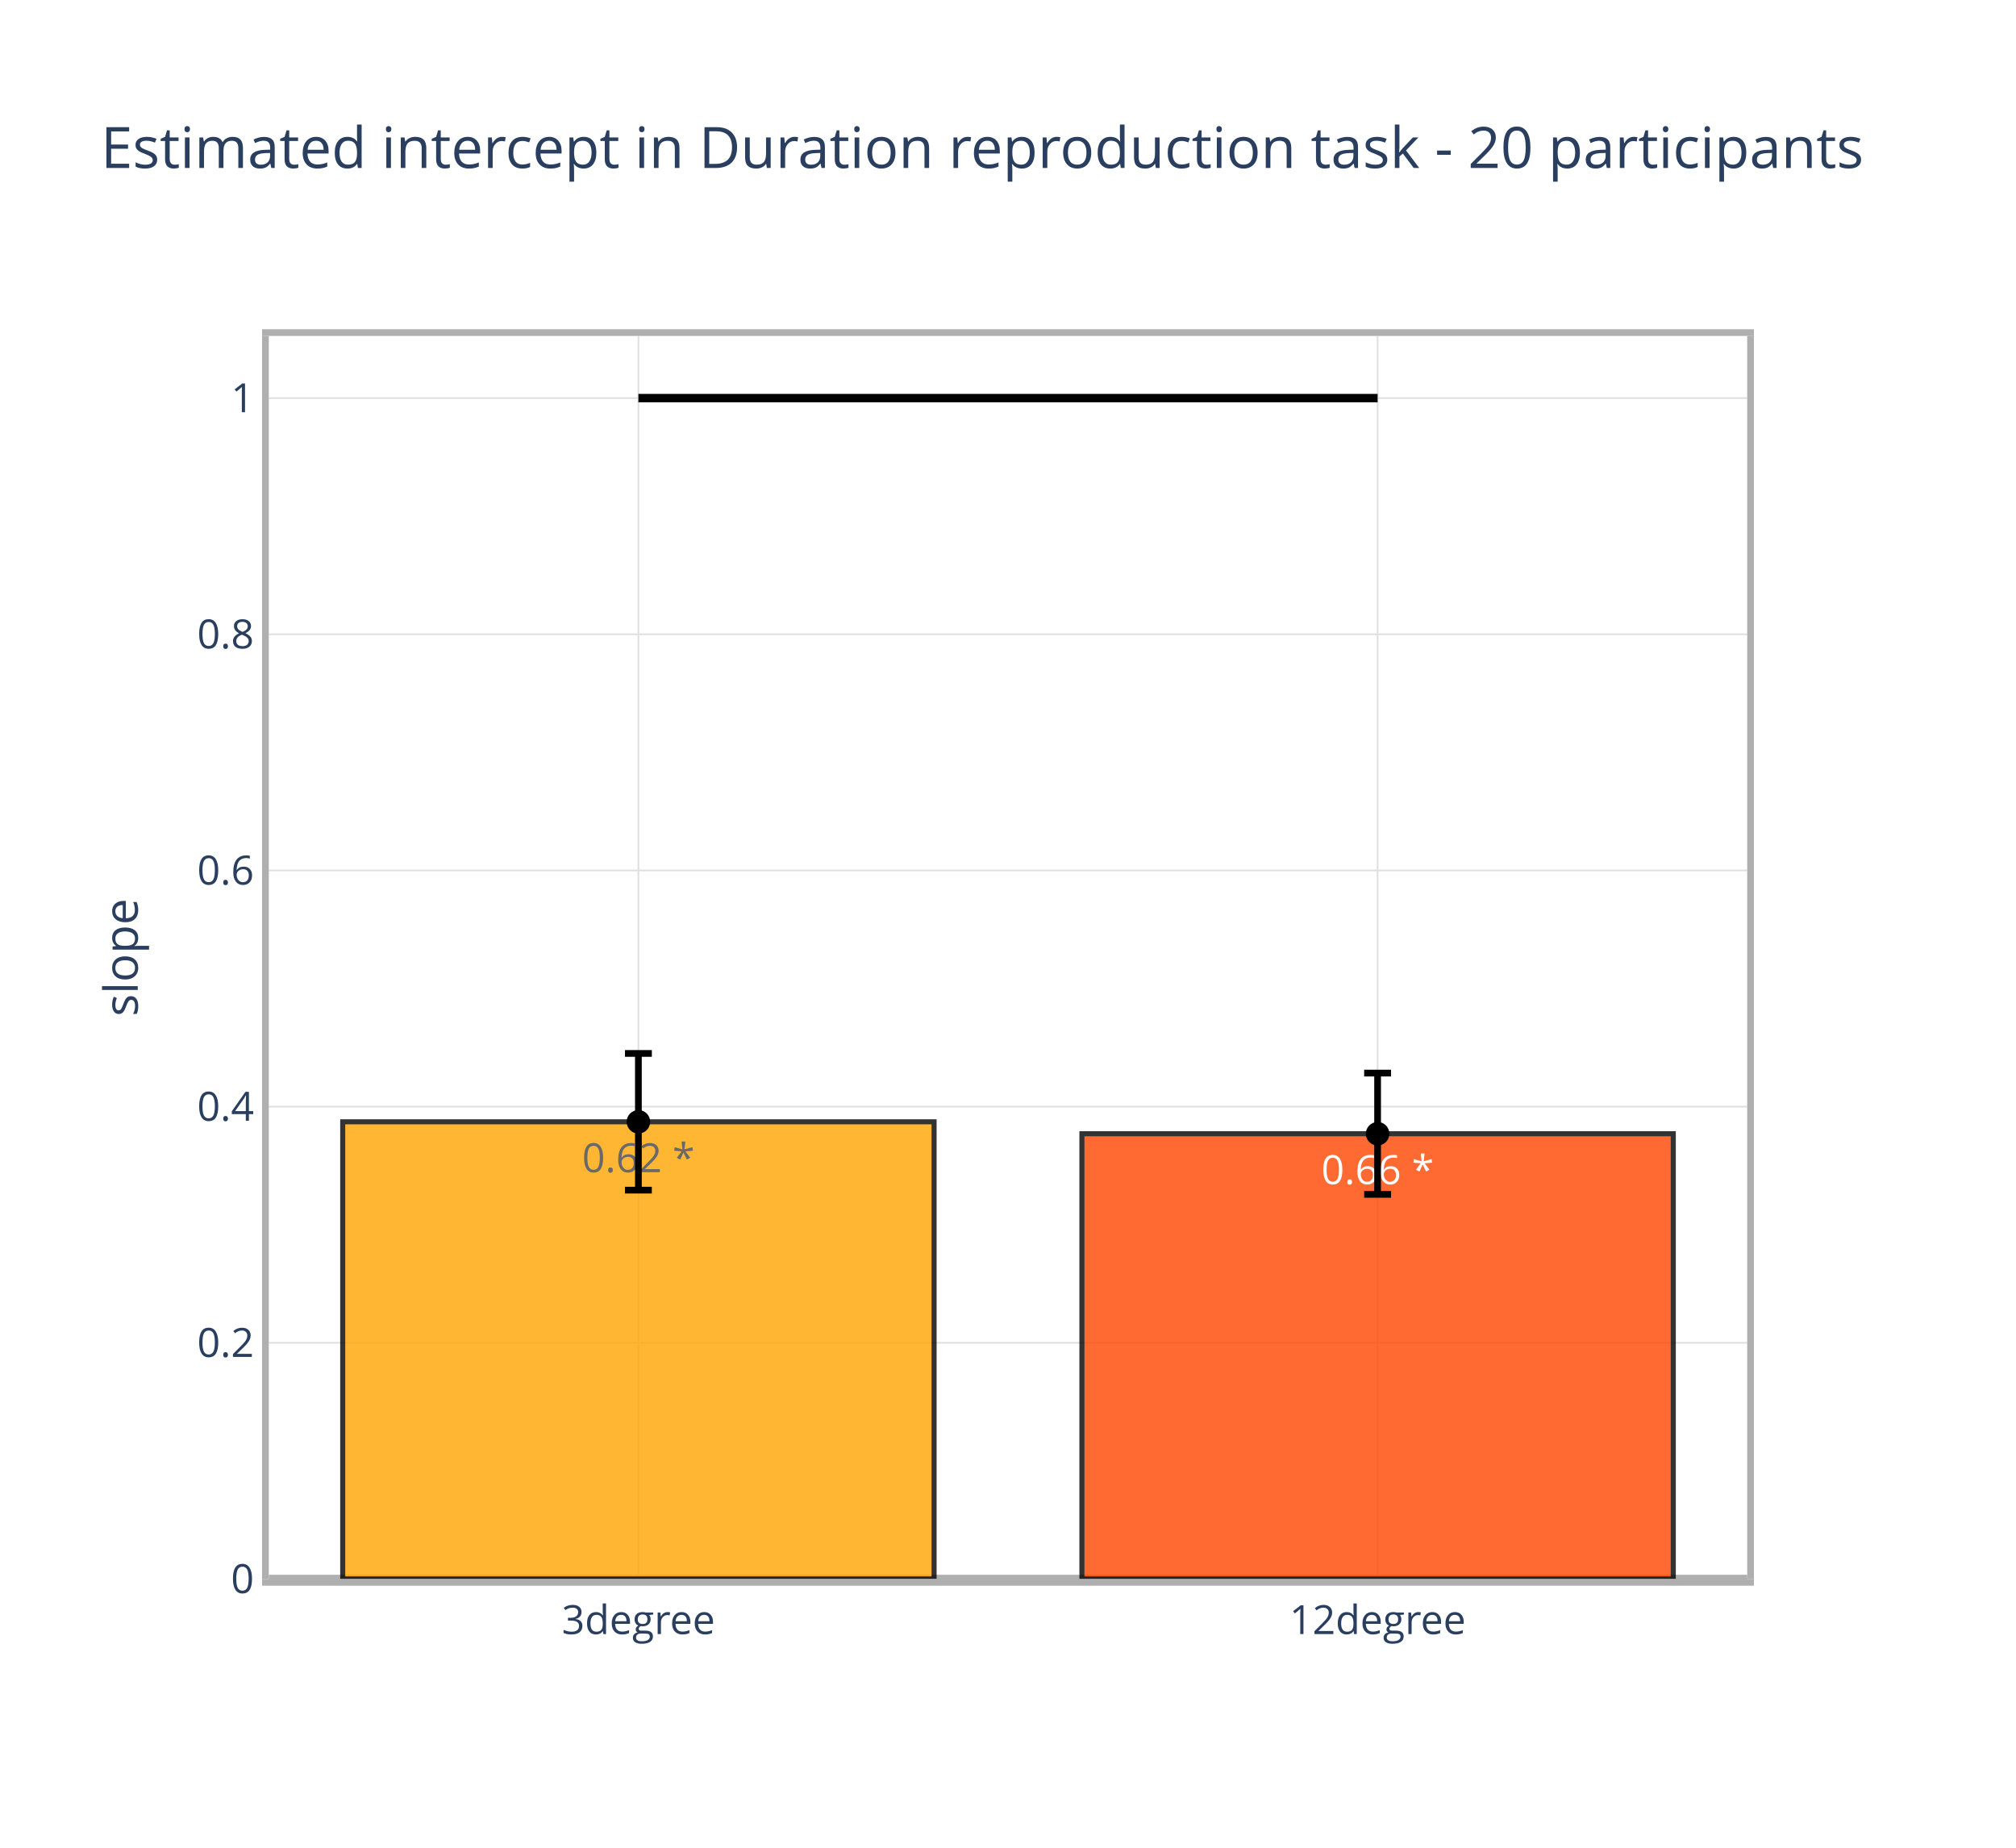
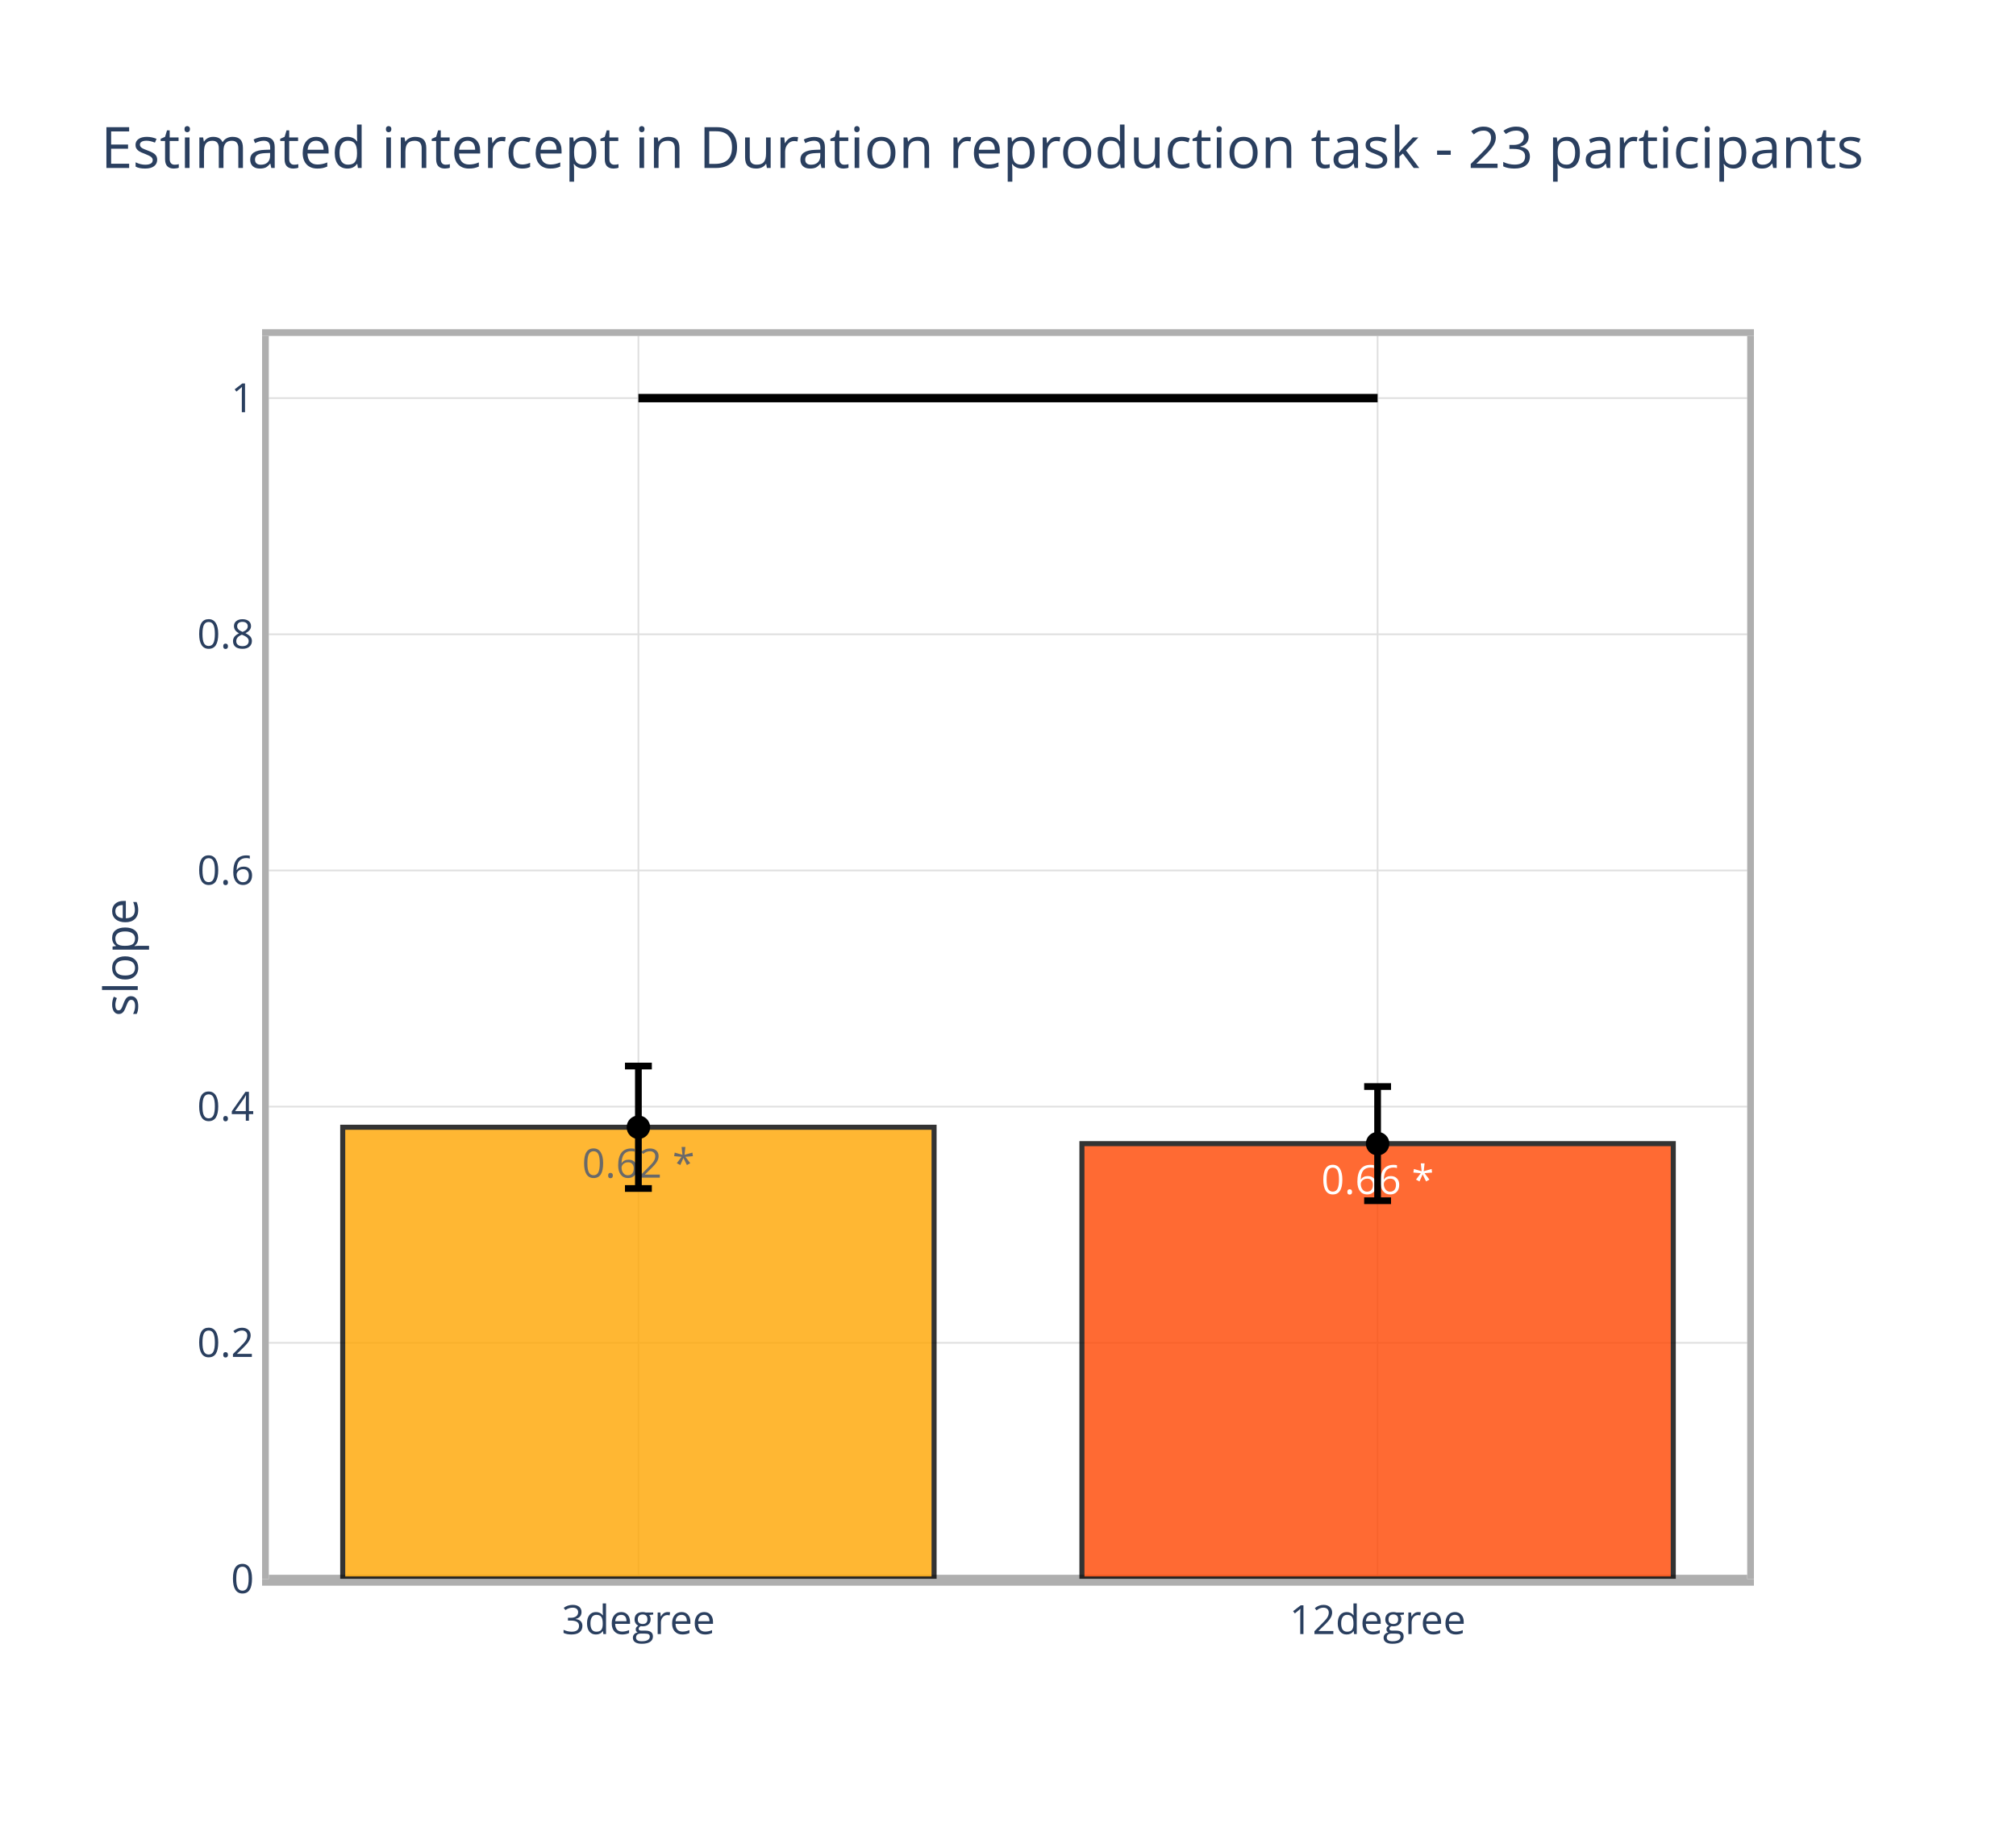
<svg xmlns="http://www.w3.org/2000/svg" class="main-svg" width="600" height="550" viewBox="0 0 600 550">
  <rect x="0" y="0" width="600" height="550" style="fill: rgb(255, 255, 255); fill-opacity: 1;" />
-   <defs id="defs-986397">
+   <defs id="defs-ac518e">
    <g class="clips">
-       <clipPath id="clip986397xyplot" class="plotclip">
+       <clipPath id="clipac518exyplot" class="plotclip">
        <rect width="440" height="370" />
      </clipPath>
-       <clipPath class="axesclip" id="clip986397x">
+       <clipPath class="axesclip" id="clipac518ex">
        <rect x="80" y="0" width="440" height="550" />
      </clipPath>
-       <clipPath class="axesclip" id="clip986397y">
+       <clipPath class="axesclip" id="clipac518ey">
        <rect x="0" y="100" width="600" height="370" />
      </clipPath>
-       <clipPath class="axesclip" id="clip986397xy">
+       <clipPath class="axesclip" id="clipac518exy">
        <rect x="80" y="100" width="440" height="370" />
      </clipPath>
    </g>
    <g class="gradients" />
  </defs>
  <g class="bglayer">
    <rect class="bg" x="80" y="100" width="440" height="370" style="fill: rgb(255, 255, 255); fill-opacity: 1; stroke-width: 0;" />
  </g>
  <g class="layer-below">
    <g class="imagelayer" />
    <g class="shapelayer" />
  </g>
  <g class="cartesianlayer">
    <g class="subplot xy">
      <g class="layer-subplot">
        <g class="shapelayer" />
        <g class="imagelayer" />
      </g>
      <g class="gridlayer">
        <g class="x">
          <path class="xgrid crisp" transform="translate(190,0)" d="M0,100v370" style="stroke: rgb(223, 223, 223); stroke-opacity: 1; stroke-width: 0.5px;" />
          <path class="xgrid crisp" transform="translate(410,0)" d="M0,100v370" style="stroke: rgb(223, 223, 223); stroke-opacity: 1; stroke-width: 0.5px;" />
        </g>
        <g class="y">
          <path class="ygrid crisp" transform="translate(0,399.7)" d="M80,0h440" style="stroke: rgb(223, 223, 223); stroke-opacity: 1; stroke-width: 0.5px;" />
          <path class="ygrid crisp" transform="translate(0,329.4)" d="M80,0h440" style="stroke: rgb(223, 223, 223); stroke-opacity: 1; stroke-width: 0.5px;" />
          <path class="ygrid crisp" transform="translate(0,259.1)" d="M80,0h440" style="stroke: rgb(223, 223, 223); stroke-opacity: 1; stroke-width: 0.5px;" />
          <path class="ygrid crisp" transform="translate(0,188.8)" d="M80,0h440" style="stroke: rgb(223, 223, 223); stroke-opacity: 1; stroke-width: 0.5px;" />
          <path class="ygrid crisp" transform="translate(0,118.5)" d="M80,0h440" style="stroke: rgb(223, 223, 223); stroke-opacity: 1; stroke-width: 0.5px;" />
        </g>
      </g>
      <g class="zerolinelayer">
        <path class="yzl zl crisp" transform="translate(0,470)" d="M80,0h440" style="stroke: rgb(175, 175, 175); stroke-opacity: 1; stroke-width: 2.5px;" />
      </g>
      <path class="xlines-below" />
      <path class="ylines-below" />
      <g class="overlines-below" />
      <g class="xaxislayer-below" />
      <g class="yaxislayer-below" />
      <g class="overaxes-below" />
-       <g class="plot" transform="translate(80, 100)" clip-path="url('#clip986397xyplot')">
+       <g class="plot" transform="translate(80, 100)" clip-path="url('#clipac518exyplot')">
        <g class="barlayer mlayer">
          <g class="trace bars" style="opacity: 0.8;">
            <g class="points">
              <g class="point">
-                 <path d="M22,370V233.92H198V370Z" style="vector-effect: non-scaling-stroke; opacity: 1; stroke-width: 1.5px; fill: rgb(255, 165, 0); fill-opacity: 1; stroke: rgb(0, 0, 0); stroke-opacity: 1;" />
-                 <text class="bartext bartext-inside" transform="translate(110 248.92)" text-anchor="middle" data-notex="1" x="0" y="0" style="font-family: 'Open Sans', verdana, arial, sans-serif; font-size: 12px; fill: rgb(68, 68, 68); fill-opacity: 1; white-space: pre;">0.62 *</text>
+                 <path d="M22,370V235.54H198V370Z" style="vector-effect: non-scaling-stroke; opacity: 1; stroke-width: 1.5px; fill: rgb(255, 165, 0); fill-opacity: 1; stroke: rgb(0, 0, 0); stroke-opacity: 1;" />
+                 <text class="bartext bartext-inside" transform="translate(110 250.54)" text-anchor="middle" data-notex="1" x="0" y="0" style="font-family: 'Open Sans', verdana, arial, sans-serif; font-size: 12px; fill: rgb(68, 68, 68); fill-opacity: 1; white-space: pre;">0.62 *</text>
              </g>
            </g>
          </g>
          <g class="trace bars" style="opacity: 0.8;">
            <g class="points">
              <g class="point">
-                 <path d="M242,370V237.47H418V370Z" style="vector-effect: non-scaling-stroke; opacity: 1; stroke-width: 1.5px; fill: rgb(255, 69, 0); fill-opacity: 1; stroke: rgb(0, 0, 0); stroke-opacity: 1;" />
-                 <text class="bartext bartext-inside" transform="translate(330 252.47)" text-anchor="middle" data-notex="1" x="0" y="0" style="font-family: 'Open Sans', verdana, arial, sans-serif; font-size: 12px; fill: rgb(255, 255, 255); fill-opacity: 1; white-space: pre;">0.66 *</text>
+                 <path d="M242,370V240.42H418V370Z" style="vector-effect: non-scaling-stroke; opacity: 1; stroke-width: 1.5px; fill: rgb(255, 69, 0); fill-opacity: 1; stroke: rgb(0, 0, 0); stroke-opacity: 1;" />
+                 <text class="bartext bartext-inside" transform="translate(330 255.42)" text-anchor="middle" data-notex="1" x="0" y="0" style="font-family: 'Open Sans', verdana, arial, sans-serif; font-size: 12px; fill: rgb(255, 255, 255); fill-opacity: 1; white-space: pre;">0.66 *</text>
              </g>
            </g>
          </g>
        </g>
        <g class="scatterlayer mlayer">
-           <g class="trace scatter trace608bae" style="stroke-miterlimit: 2; opacity: 1;">
+           <g class="trace scatter tracee974fb" style="stroke-miterlimit: 2; opacity: 1;">
            <g class="fills" />
            <g class="errorbars">
              <g class="errorbar">
-                 <path class="yerror" d="M106,213.57h8m-4,0V254.26m-4,0h8" style="vector-effect: non-scaling-stroke; stroke-width: 2px; stroke: rgb(0, 0, 0); stroke-opacity: 1;" />
+                 <path class="yerror" d="M106,217.32h8m-4,0V253.77m-4,0h8" style="vector-effect: non-scaling-stroke; stroke-width: 2px; stroke: rgb(0, 0, 0); stroke-opacity: 1;" />
              </g>
            </g>
            <g class="lines" />
            <g class="points">
-               <path class="point" transform="translate(110,233.92)" d="M2.5,0A2.5,2.5 0 1,1 0,-2.5A2.5,2.5 0 0,1 2.5,0Z" style="opacity: 1; stroke-width: 2px; fill: rgb(0, 0, 0); fill-opacity: 1; stroke: rgb(0, 0, 0); stroke-opacity: 1;" />
+               <path class="point" transform="translate(110,235.54)" d="M2.5,0A2.5,2.5 0 1,1 0,-2.5A2.5,2.5 0 0,1 2.5,0Z" style="opacity: 1; stroke-width: 2px; fill: rgb(0, 0, 0); fill-opacity: 1; stroke: rgb(0, 0, 0); stroke-opacity: 1;" />
            </g>
            <g class="text" />
          </g>
-           <g class="trace scatter traced98867" style="stroke-miterlimit: 2; opacity: 1;">
+           <g class="trace scatter tracee7db80" style="stroke-miterlimit: 2; opacity: 1;">
            <g class="fills" />
            <g class="errorbars">
              <g class="errorbar">
-                 <path class="yerror" d="M326,219.42h8m-4,0V255.52m-4,0h8" style="vector-effect: non-scaling-stroke; stroke-width: 2px; stroke: rgb(0, 0, 0); stroke-opacity: 1;" />
+                 <path class="yerror" d="M326,223.42h8m-4,0V257.41m-4,0h8" style="vector-effect: non-scaling-stroke; stroke-width: 2px; stroke: rgb(0, 0, 0); stroke-opacity: 1;" />
              </g>
            </g>
            <g class="lines" />
            <g class="points">
-               <path class="point" transform="translate(330,237.47)" d="M2.5,0A2.5,2.5 0 1,1 0,-2.5A2.5,2.5 0 0,1 2.5,0Z" style="opacity: 1; stroke-width: 2px; fill: rgb(0, 0, 0); fill-opacity: 1; stroke: rgb(0, 0, 0); stroke-opacity: 1;" />
+               <path class="point" transform="translate(330,240.42)" d="M2.5,0A2.5,2.5 0 1,1 0,-2.5A2.5,2.5 0 0,1 2.5,0Z" style="opacity: 1; stroke-width: 2px; fill: rgb(0, 0, 0); fill-opacity: 1; stroke: rgb(0, 0, 0); stroke-opacity: 1;" />
            </g>
            <g class="text" />
          </g>
-           <g class="trace scatter trace8ed2f6" style="stroke-miterlimit: 2; opacity: 1;">
+           <g class="trace scatter trace239f46" style="stroke-miterlimit: 2; opacity: 1;">
            <g class="fills" />
            <g class="errorbars" />
            <g class="lines">
              <path class="js-line" d="M110,18.5L330,18.5" style="vector-effect: non-scaling-stroke; fill: none; stroke: rgb(0, 0, 0); stroke-opacity: 1; stroke-width: 2.5px; opacity: 1;" />
            </g>
            <g class="points" />
            <g class="text" />
          </g>
        </g>
      </g>
      <g class="overplot" />
      <path class="xlines-above crisp" d="M78,471H522M78,99H522" style="fill: none; stroke-width: 2px; stroke: rgb(175, 175, 175); stroke-opacity: 1;" />
      <path class="ylines-above crisp" d="M79,100V470M521,100V470" style="fill: none; stroke-width: 2px; stroke: rgb(175, 175, 175); stroke-opacity: 1;" />
      <g class="overlines-above" />
      <g class="xaxislayer-above">
        <g class="xtick">
          <text text-anchor="middle" x="0" y="486.4" transform="translate(190,0)" style="font-family: 'Open Sans', verdana, arial, sans-serif; font-size: 12px; fill: rgb(42, 63, 95); fill-opacity: 1; white-space: pre;">3degree</text>
        </g>
        <g class="xtick">
          <text text-anchor="middle" x="0" y="486.4" transform="translate(410,0)" style="font-family: 'Open Sans', verdana, arial, sans-serif; font-size: 12px; fill: rgb(42, 63, 95); fill-opacity: 1; white-space: pre;">12degree</text>
        </g>
      </g>
      <g class="yaxislayer-above">
        <g class="ytick">
          <text text-anchor="end" x="75.6" y="4.2" transform="translate(0,470)" style="font-family: 'Open Sans', verdana, arial, sans-serif; font-size: 12px; fill: rgb(42, 63, 95); fill-opacity: 1; white-space: pre;">0</text>
        </g>
        <g class="ytick">
          <text text-anchor="end" x="75.6" y="4.2" transform="translate(0,399.7)" style="font-family: 'Open Sans', verdana, arial, sans-serif; font-size: 12px; fill: rgb(42, 63, 95); fill-opacity: 1; white-space: pre;">0.2</text>
        </g>
        <g class="ytick">
          <text text-anchor="end" x="75.6" y="4.2" transform="translate(0,329.4)" style="font-family: 'Open Sans', verdana, arial, sans-serif; font-size: 12px; fill: rgb(42, 63, 95); fill-opacity: 1; white-space: pre;">0.4</text>
        </g>
        <g class="ytick">
          <text text-anchor="end" x="75.6" y="4.2" transform="translate(0,259.1)" style="font-family: 'Open Sans', verdana, arial, sans-serif; font-size: 12px; fill: rgb(42, 63, 95); fill-opacity: 1; white-space: pre;">0.6</text>
        </g>
        <g class="ytick">
          <text text-anchor="end" x="75.6" y="4.2" transform="translate(0,188.8)" style="font-family: 'Open Sans', verdana, arial, sans-serif; font-size: 12px; fill: rgb(42, 63, 95); fill-opacity: 1; white-space: pre;">0.8</text>
        </g>
        <g class="ytick">
          <text text-anchor="end" x="75.6" y="4.2" transform="translate(0,118.5)" style="font-family: 'Open Sans', verdana, arial, sans-serif; font-size: 12px; fill: rgb(42, 63, 95); fill-opacity: 1; white-space: pre;">1</text>
        </g>
      </g>
      <g class="overaxes-above" />
    </g>
  </g>
  <g class="polarlayer" />
  <g class="ternarylayer" />
  <g class="geolayer" />
  <g class="funnelarealayer" />
  <g class="pielayer" />
  <g class="sunburstlayer" />
  <g class="glimages" />
-   <defs id="topdefs-986397">
+   <defs id="topdefs-ac518e">
    <g class="clips" />
  </defs>
  <g class="layer-above">
    <g class="imagelayer" />
    <g class="shapelayer" />
  </g>
  <g class="infolayer">
    <g class="g-gtitle">
-       <text class="gtitle" x="30" y="50" text-anchor="start" dy="0em" style="font-family: 'Open Sans', verdana, arial, sans-serif; font-size: 17px; fill: rgb(42, 63, 95); opacity: 1; font-weight: normal; white-space: pre;">Estimated intercept in Duration reproduction task - 20 participants</text>
+       <text class="gtitle" x="30" y="50" text-anchor="start" dy="0em" style="font-family: 'Open Sans', verdana, arial, sans-serif; font-size: 17px; fill: rgb(42, 63, 95); opacity: 1; font-weight: normal; white-space: pre;">Estimated intercept in Duration reproduction task - 23 participants</text>
    </g>
    <g class="g-xtitle" />
    <g class="g-ytitle">
      <text class="ytitle" transform="rotate(-90,41,285)" x="41" y="285" text-anchor="middle" style="font-family: 'Open Sans', verdana, arial, sans-serif; font-size: 14px; fill: rgb(42, 63, 95); opacity: 1; font-weight: normal; white-space: pre;">slope</text>
    </g>
  </g>
</svg>
